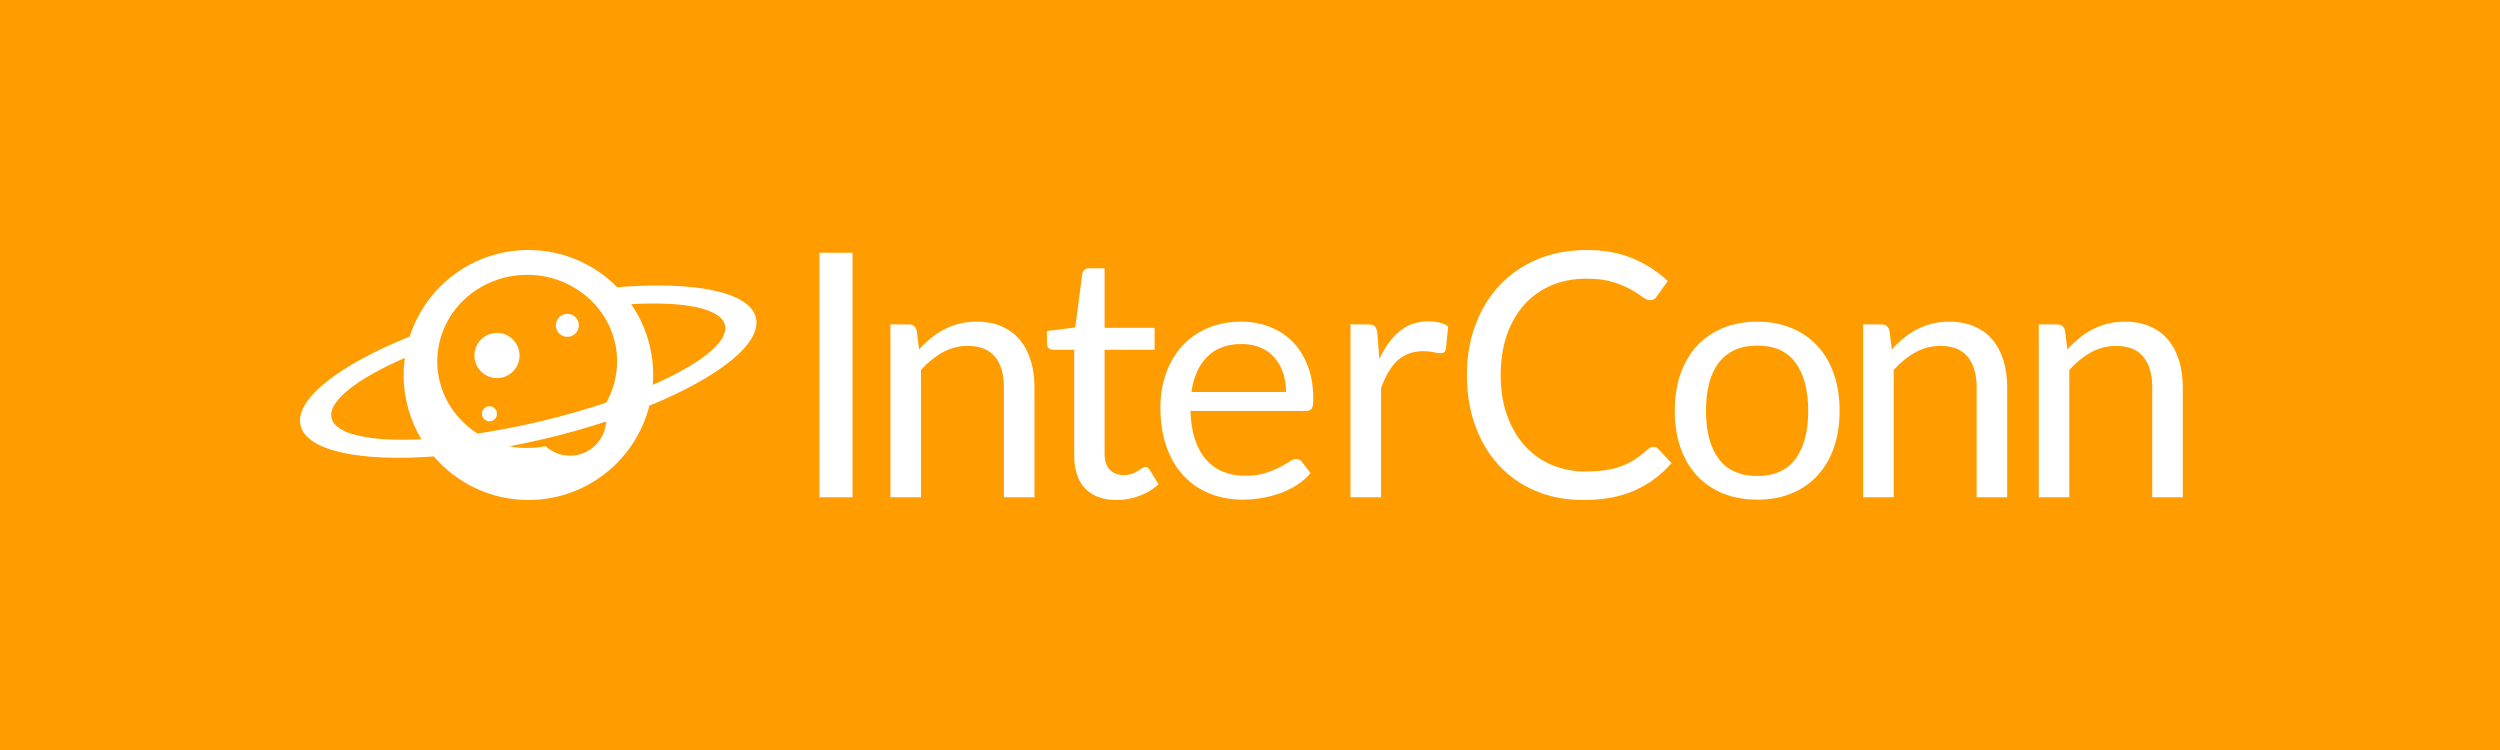
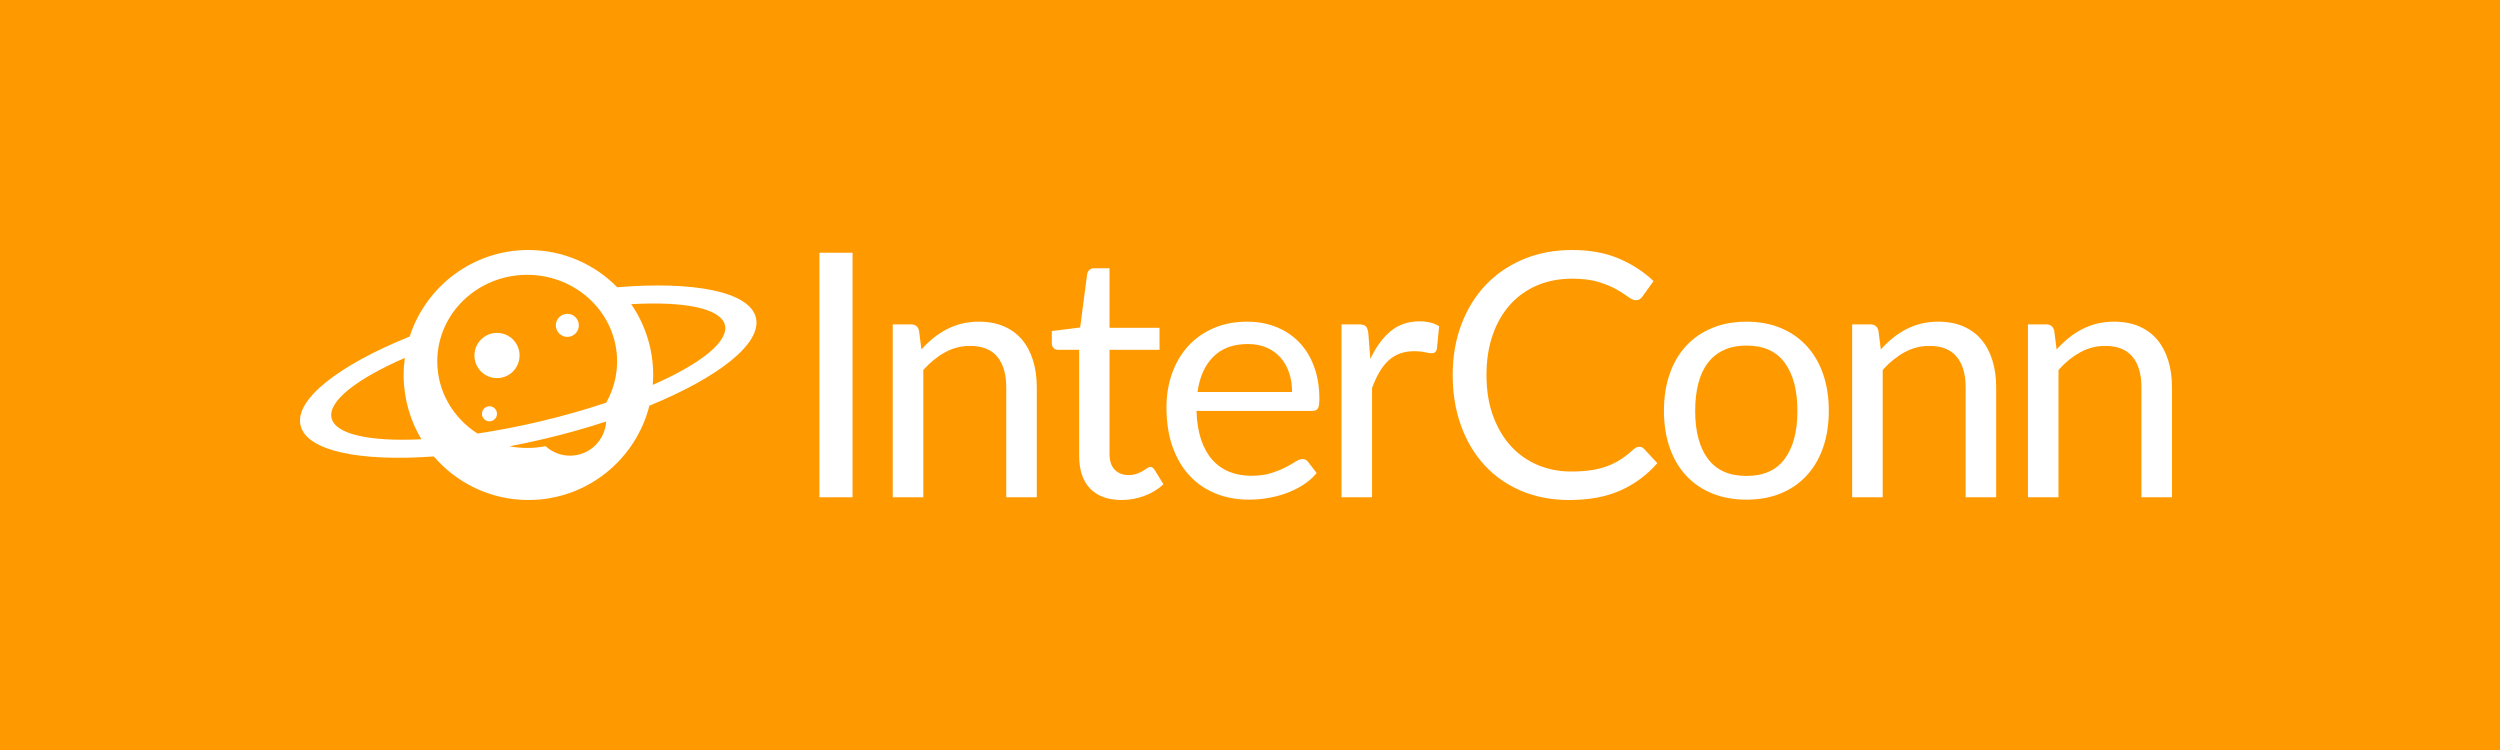
<svg xmlns="http://www.w3.org/2000/svg" width="10000" height="3000" id="svg2985" version="1.1">
  <defs id="defs2987">
    <clipPath id="clipPath60">
      <path d="m 0,165.63 339.48,0 L 339.48,0 0,0 0,165.63 z" id="path62" />
    </clipPath>
    <clipPath id="clipPath60-1">
      <path d="m 0,165.63 339.48,0 L 339.48,0 0,0 0,165.63 z" id="path62-7" />
    </clipPath>
  </defs>
  <g id="layer1" transform="translate(0,1947.638)">
-     <rect style="fill:#ff9c00;fill-opacity:1;stroke:none" id="rect2993" width="10000" height="3000" x="0" y="-1947.638" />
+     <rect style="fill:#ff9900;fill-opacity:1;stroke:none" id="rect2993" width="10000" height="3000" x="0" y="-1947.638" />
    <g id="g56" transform="matrix(10.61831,0,0,-10.6383,238.6069,692.0401)" style="fill:#ffffff;fill-opacity:1;stroke:none">
      <g id="g58" clip-path="url(#clipPath60)" style="fill:#ffffff;fill-opacity:1;stroke:none">
        <g id="g72" transform="translate(161.9185,106.8799)" style="fill:#ffffff;fill-opacity:1;stroke:none" />
        <g id="g56-4" transform="matrix(1.000003,0,0,1.000003,-4.9954922e-4,-11.5008)" style="fill:#ffffff;fill-opacity:1;stroke:none">
          <g id="g58-0" clip-path="url(#clipPath60-1)" style="fill:#ffffff;fill-opacity:1;stroke:none">
            <g id="g64" transform="translate(191.2515,141.6299)" style="fill:#ffffff;fill-opacity:1;stroke:none">
              <path style="fill:#ffffff;fill-opacity:1;fill-rule:nonzero;stroke:none" id="path66" d="m 0,0 c -2.393,0 -4.333,-1.94 -4.333,-4.333 0,-2.394 1.94,-4.334 4.333,-4.334 2.394,0 4.334,1.94 4.334,4.334 C 4.334,-1.94 2.394,0 0,0" />
            </g>
            <g id="g68" transform="translate(164.752,134.4629)" style="fill:#ffffff;fill-opacity:1;stroke:none">
              <path style="fill:#ffffff;fill-opacity:1;fill-rule:nonzero;stroke:none" id="path70" d="m 0,0 c -4.694,0 -8.5,-3.806 -8.5,-8.5 0,-4.694 3.806,-8.5 8.5,-8.5 4.694,0 8.5,3.806 8.5,8.5 C 8.5,-3.806 4.694,0 0,0" />
            </g>
            <g id="g72-9" transform="translate(161.9185,106.8799)" style="fill:#ffffff;fill-opacity:1;stroke:none">
              <path style="fill:#ffffff;fill-opacity:1;fill-rule:nonzero;stroke:none" id="path74" d="m 0,0 c -1.564,0 -2.833,-1.269 -2.833,-2.833 0,-1.565 1.269,-2.834 2.833,-2.834 1.565,0 2.833,1.269 2.833,2.834 C 2.833,-1.269 1.565,0 0,0" />
            </g>
            <g id="g76" transform="translate(223.4263,114.9233)" style="fill:#ffffff;fill-opacity:1;stroke:none">
              <path id="path78" style="fill:#ffffff;fill-opacity:1;fill-rule:nonzero;stroke:none" d="m 0,0 c 0.096,1.225 0.159,2.458 0.159,3.707 0,9.89 -3.061,19.062 -8.28,26.634 C 11.83,31.472 25.688,28.813 27.188,22.454 28.664,16.198 17.831,7.798 0,0 m -17.545,-6.7 c -7.698,-2.576 -16.09,-4.971 -24.939,-7.058 -8.147,-1.922 -16.057,-3.432 -23.533,-4.547 -9.134,5.83 -15.158,15.802 -15.158,27.128 0,17.977 15.165,32.55 33.87,32.55 18.707,0 33.871,-14.573 33.871,-32.55 0,-5.624 -1.498,-10.907 -4.111,-15.523 m -13.629,-19.927 c -3.551,0 -6.774,1.365 -9.204,3.585 -2.236,-0.447 -4.553,-0.684 -6.927,-0.684 -2.275,0 -4.496,0.22 -6.646,0.631 4.268,0.807 8.615,1.729 13.016,2.767 8.191,1.932 16.033,4.14 23.385,6.542 -0.429,-7.161 -6.355,-12.841 -13.624,-12.841 m -89.821,14.127 c -1.487,6.305 9.524,14.786 27.603,22.634 -0.288,-2.102 -0.449,-4.246 -0.449,-6.427 0,-8.841 2.445,-17.108 6.689,-24.171 -19.161,-0.92 -32.38,1.763 -33.843,7.964 M 38.868,25.209 c -2.323,9.85 -23.418,13.878 -52.246,11.492 -8.523,8.643 -20.365,14.006 -33.463,14.006 -20.906,0 -38.614,-13.654 -44.719,-32.526 -26.575,-10.712 -43.424,-23.646 -41.114,-33.435 2.267,-9.615 22.416,-13.69 50.192,-11.659 8.62,-10.024 21.384,-16.38 35.641,-16.38 21.975,0 40.423,15.082 45.568,35.459 26.015,10.633 42.421,23.373 40.141,33.043" />
            </g>
          </g>
        </g>
      </g>
    </g>
-     <text xml:space="preserve" style="font-size:379.228px;font-style:normal;font-variant:normal;font-weight:normal;font-stretch:normal;line-height:125%;letter-spacing:0px;word-spacing:0px;fill:#000000;fill-opacity:1;stroke:none;font-family:Lato;-inkscape-font-specification:Lato" x="3152.85" y="41.446" id="text3005">
-       <tspan id="tspan3007" x="3152.85" y="41.446" style="font-size:1365.22px;letter-spacing:-59.389px;fill:#ffffff;fill-opacity:1">Inte<tspan style="letter-spacing:-19.796px" id="tspan3812">r</tspan>Conn</tspan>
-     </text>
+     <g style="font-size:379.228px;font-style:normal;font-variant:normal;font-weight:normal;font-stretch:normal;line-height:125%;letter-spacing:0px;word-spacing:0px;fill:#ffffff;fill-opacity:1;stroke:none;font-family:Lato;-inkscape-font-specification:Lato" id="text3005">
+       <path d="m 3410.204,41.446 -132.447,0 0,-978.169 132.447,0 z" style="font-size:1365.22px;letter-spacing:-59.389px;fill:#ffffff;fill-opacity:1" id="path3027" />
+       <path d="m 3685.703,-549.713 c 14.998,-16.831 30.921,-32.073 47.767,-45.725 16.846,-13.651 34.712,-25.365 53.6,-35.143 18.887,-9.776 38.906,-17.283 60.057,-22.519 21.151,-5.235 44.017,-7.853 68.598,-7.854 37.774,7e-4 71.112,6.257 100.013,18.769 28.9,12.514 53.016,30.262 72.348,53.246 19.331,22.985 34.003,50.628 44.017,82.931 10.012,32.303 15.019,68.023 15.02,107.158 l 0,440.297 -122.156,0 0,-440.297 c -5e-4,-52.328 -11.951,-92.943 -35.851,-121.844 -23.901,-28.9 -60.197,-43.35 -108.887,-43.351 -35.942,6e-4 -69.501,8.653 -100.679,25.956 -31.178,17.305 -59.961,40.747 -86.347,70.327 l 0,509.208 -122.198,0 0,-691.484 73.036,0 c 17.304,6.9e-4 27.997,8.417 32.081,25.248 z" style="font-size:1365.22px;letter-spacing:-59.389px;fill:#ffffff;fill-opacity:1" id="path3029" />
+       <path d="m 4486.534,52.362 c -54.635,-1.1e-5 -96.624,-15.242 -125.969,-45.725 -29.345,-30.484 -44.017,-74.403 -44.017,-131.76 l 0,-423.215 -83.285,0 c -7.277,5.9e-4 -13.416,-2.159 -18.415,-6.479 -5,-4.318 -7.499,-11.033 -7.499,-20.144 l 0,-48.454 113.282,-14.332 27.998,-213.649 c 1.361,-6.832 4.43,-12.408 9.207,-16.728 4.777,-4.318 11.041,-6.478 18.79,-6.479 l 61.412,0 0,238.23 200.025,0 0,88.034 -200.025,0 0,415.049 c -3e-4,29.109 7.055,50.718 21.165,64.828 14.11,14.11 32.316,21.165 54.62,21.165 12.749,8.9e-5 23.782,-1.708 33.101,-5.125 9.318,-3.416 17.394,-7.173 24.227,-11.27 6.832,-4.097 12.637,-7.846 17.415,-11.249 4.777,-3.402 8.985,-5.104 12.624,-5.104 6.36,1.22e-4 12.054,3.861 17.082,11.582 l 35.497,58.037 c -20.943,19.554 -46.205,34.907 -75.785,46.059 -29.581,11.152 -60.065,16.728 -91.451,16.728 z" style="font-size:1365.22px;letter-spacing:-59.389px;fill:#ffffff;fill-opacity:1" id="path3031" />
+       <path d="m 5168.25,-379.727 c -6e-4,-28.219 -3.979,-54.044 -11.937,-77.473 -7.958,-23.428 -19.561,-43.676 -34.81,-60.745 -15.249,-17.067 -33.796,-30.268 -55.641,-39.601 -21.846,-9.332 -46.642,-13.998 -74.39,-13.999 -58.245,6.1e-4 -104.318,16.951 -138.218,50.85 -33.9,33.9 -54.947,80.89 -63.141,140.967 z m 98.325,324.223 c -15.027,18.221 -33.005,34.039 -53.933,47.454 -20.929,13.416 -43.344,24.449 -67.244,33.101 -23.901,8.652 -48.594,15.138 -74.077,19.457 -25.484,4.319 -50.739,6.479 -75.764,6.479 -47.774,-10e-6 -91.798,-8.076 -132.072,-24.227 -40.275,-16.151 -75.084,-39.809 -104.429,-70.973 -29.345,-31.164 -52.211,-69.73 -68.599,-115.699 -16.388,-45.968 -24.581,-98.755 -24.581,-158.362 0,-48.246 7.395,-93.304 22.186,-135.176 14.79,-41.871 36.066,-78.167 63.828,-108.887 27.761,-30.719 61.661,-54.835 101.7,-72.348 40.038,-17.512 85.097,-26.268 135.176,-26.269 41.385,7e-4 79.715,6.938 114.99,20.811 35.274,13.875 65.765,33.894 91.472,60.057 25.706,26.165 45.843,58.475 60.412,96.929 14.568,38.456 21.852,82.264 21.852,131.427 -7e-4,19.11 -2.049,31.852 -6.145,38.226 -4.098,6.375 -11.84,9.562 -23.227,9.562 l -462.128,0 c 1.389,43.691 7.43,81.688 18.123,113.99 10.693,32.303 25.595,59.266 44.705,80.889 19.109,21.623 41.857,37.782 68.244,48.475 26.386,10.694 55.967,16.04 88.743,16.04 30.497,8.6e-5 56.779,-3.527 78.848,-10.582 22.067,-7.055 41.066,-14.679 56.995,-22.873 15.929,-8.194 29.24,-15.818 39.934,-22.873 10.693,-7.055 19.914,-10.582 27.664,-10.582 9.999,1.6e-4 17.734,3.875 23.206,11.624 z" style="font-size:1365.22px;letter-spacing:-59.389px;fill:#ffffff;fill-opacity:1" id="path3033" />
+       <path d="m 5481.371,-511.466 c 21.831,-47.329 48.676,-84.305 80.535,-110.928 31.858,-26.622 70.772,-39.933 116.74,-39.934 14.554,7e-4 28.546,1.591 41.976,4.77 13.429,3.181 25.379,8.188 35.851,15.02 l -8.874,90.784 c -2.75,11.389 -9.583,17.082 -20.498,17.082 -6.361,5.7e-4 -15.687,-1.367 -27.977,-4.104 -12.291,-2.735 -26.172,-4.103 -41.642,-4.104 -21.832,5.8e-4 -41.282,3.188 -58.349,9.562 -17.068,6.375 -32.317,15.819 -45.746,28.331 -13.43,12.513 -25.491,27.984 -36.184,46.413 -10.694,18.43 -20.36,39.476 -28.998,63.141 l 0,436.88 -122.198,0 0,-691.484 69.619,0 c 13.193,6.9e-4 22.297,2.5 27.31,7.499 5.013,5 8.423,13.652 10.228,25.956 z" style="letter-spacing:-19.796px;fill:#ffffff;fill-opacity:1" id="path3035" />
+       <path d="m 6557.567,-160.62 c 7.276,2e-4 13.637,2.958 19.082,8.874 l 52.579,56.662 c -40.053,46.413 -88.632,82.59 -145.738,108.533 -57.107,25.942 -126.171,38.913 -207.191,38.913 -70.078,-1.1e-5 -133.788,-12.173 -191.13,-36.518 -57.343,-24.345 -106.262,-58.474 -146.759,-102.387 -40.497,-43.913 -71.897,-96.589 -94.201,-158.029 -22.304,-61.439 -33.456,-129.017 -33.456,-202.733 -1e-4,-73.716 11.61,-141.293 34.83,-202.733 23.22,-61.439 55.877,-114.226 97.971,-158.362 42.093,-44.134 92.492,-78.374 151.196,-102.721 58.703,-24.344 123.552,-36.517 194.546,-36.518 69.605,9.9e-4 131.03,11.146 184.276,33.435 53.245,22.291 100.116,52.545 140.613,90.763 l -43.663,60.787 c -2.723,4.528 -6.25,8.271 -10.582,11.228 -4.334,2.959 -10.139,4.438 -17.415,4.437 -8.194,7.9e-4 -18.208,-4.429 -30.039,-13.291 -11.833,-8.86 -27.304,-18.755 -46.413,-29.685 -19.11,-10.929 -42.997,-20.831 -71.661,-29.706 -28.665,-8.873 -63.94,-13.311 -105.825,-13.311 -50.496,8.7e-4 -96.68,8.764 -138.551,26.289 -41.872,17.527 -77.938,42.9 -108.199,76.119 -30.262,33.22 -53.808,73.717 -70.64,121.49 -16.832,47.774 -25.248,101.7 -25.248,161.778 -2e-4,60.995 8.756,115.38 26.269,163.153 17.512,47.774 41.399,88.16 71.661,121.157 30.261,32.997 65.987,58.141 107.178,75.431 41.191,17.29 85.673,25.935 133.447,25.935 29.136,1.03e-4 55.418,-1.708 78.848,-5.125 23.428,-3.416 45.044,-8.763 64.849,-16.04 19.803,-7.277 38.232,-16.492 55.287,-27.644 17.053,-11.152 34.01,-24.463 50.871,-39.934 7.721,-6.833 15.456,-10.249 23.206,-10.249 z" style="font-size:1365.22px;letter-spacing:-59.389px;fill:#ffffff;fill-opacity:1" id="path3037" />
+       <path d="m 6986.178,-660.953 c 50.523,7e-4 96.033,8.417 136.53,25.248 40.496,16.833 75.076,40.726 103.741,71.682 28.664,30.956 50.62,68.391 65.87,112.303 15.248,43.913 22.872,92.937 22.873,147.071 -8e-4,54.607 -7.625,103.755 -22.873,147.446 -15.249,43.691 -37.206,81.007 -65.87,111.949 -28.665,30.942 -63.245,54.718 -103.741,71.327 -40.497,16.61 -86.007,24.915 -136.53,24.915 -50.968,-10e-6 -96.819,-8.305 -137.551,-24.915 -40.733,-16.61 -75.431,-40.385 -104.096,-71.327 -28.664,-30.942 -50.621,-68.258 -65.87,-111.949 -15.249,-43.691 -22.873,-92.839 -22.873,-147.446 -1e-4,-54.134 7.624,-103.158 22.873,-147.071 15.249,-43.912 37.205,-81.347 65.87,-112.303 28.664,-30.955 63.362,-54.849 104.096,-71.682 40.732,-16.831 86.583,-25.247 137.551,-25.248 z m 0,617.074 c 68.272,8.6e-5 119.246,-22.866 152.925,-68.598 33.677,-45.732 50.516,-109.553 50.517,-191.463 -6e-4,-82.382 -16.84,-146.55 -50.517,-192.505 -33.678,-45.954 -84.653,-68.931 -152.925,-68.932 -34.581,6.1e-4 -64.724,5.917 -90.43,17.749 -25.706,11.833 -47.093,28.894 -64.161,51.183 -17.068,22.29 -29.81,49.705 -38.226,82.243 -8.416,32.539 -12.624,69.293 -12.624,110.262 -2e-4,81.91 16.95,145.731 50.85,191.463 33.9,45.732 85.43,68.599 154.591,68.598 z" style="font-size:1365.22px;letter-spacing:-59.389px;fill:#ffffff;fill-opacity:1" id="path3039" />
+       <path d="m 7523.281,-549.713 c 14.998,-16.831 30.921,-32.073 47.767,-45.725 16.846,-13.651 34.712,-25.365 53.6,-35.143 18.887,-9.776 38.906,-17.283 60.057,-22.519 21.151,-5.235 44.017,-7.853 68.599,-7.854 37.774,7e-4 71.112,6.257 100.013,18.769 28.9,12.514 53.016,30.262 72.348,53.246 19.331,22.985 34.004,50.628 44.017,82.931 10.012,32.303 15.019,68.023 15.02,107.158 l 0,440.297 -122.156,0 0,-440.297 c -6e-4,-52.328 -11.951,-92.943 -35.851,-121.844 -23.901,-28.9 -60.197,-43.35 -108.887,-43.351 -35.942,6e-4 -69.501,8.653 -100.679,25.956 -31.178,17.305 -59.961,40.747 -86.347,70.327 l 0,509.208 -122.198,0 0,-691.484 73.036,0 c 17.304,6.9e-4 27.997,8.417 32.081,25.248 z" style="font-size:1365.22px;letter-spacing:-59.389px;fill:#ffffff;fill-opacity:1" id="path3041" />
+       <path d="m 8226.495,-549.713 c 14.998,-16.831 30.921,-32.073 47.767,-45.725 16.846,-13.651 34.712,-25.365 53.6,-35.143 18.887,-9.776 38.906,-17.283 60.057,-22.519 21.151,-5.235 44.017,-7.853 68.599,-7.854 37.774,7e-4 71.112,6.257 100.013,18.769 28.9,12.514 53.016,30.262 72.348,53.246 19.331,22.985 34.004,50.628 44.017,82.931 10.012,32.303 15.019,68.023 15.02,107.158 l 0,440.297 -122.156,0 0,-440.297 c -6e-4,-52.328 -11.951,-92.943 -35.851,-121.844 -23.901,-28.9 -60.197,-43.35 -108.887,-43.351 -35.942,6e-4 -69.501,8.653 -100.679,25.956 -31.178,17.305 -59.961,40.747 -86.347,70.327 l 0,509.208 -122.198,0 0,-691.484 73.036,0 c 17.304,6.9e-4 27.997,8.417 32.081,25.248 z" style="font-size:1365.22px;letter-spacing:-59.389px;fill:#ffffff;fill-opacity:1" id="path3043" />
+     </g>
  </g>
</svg>
